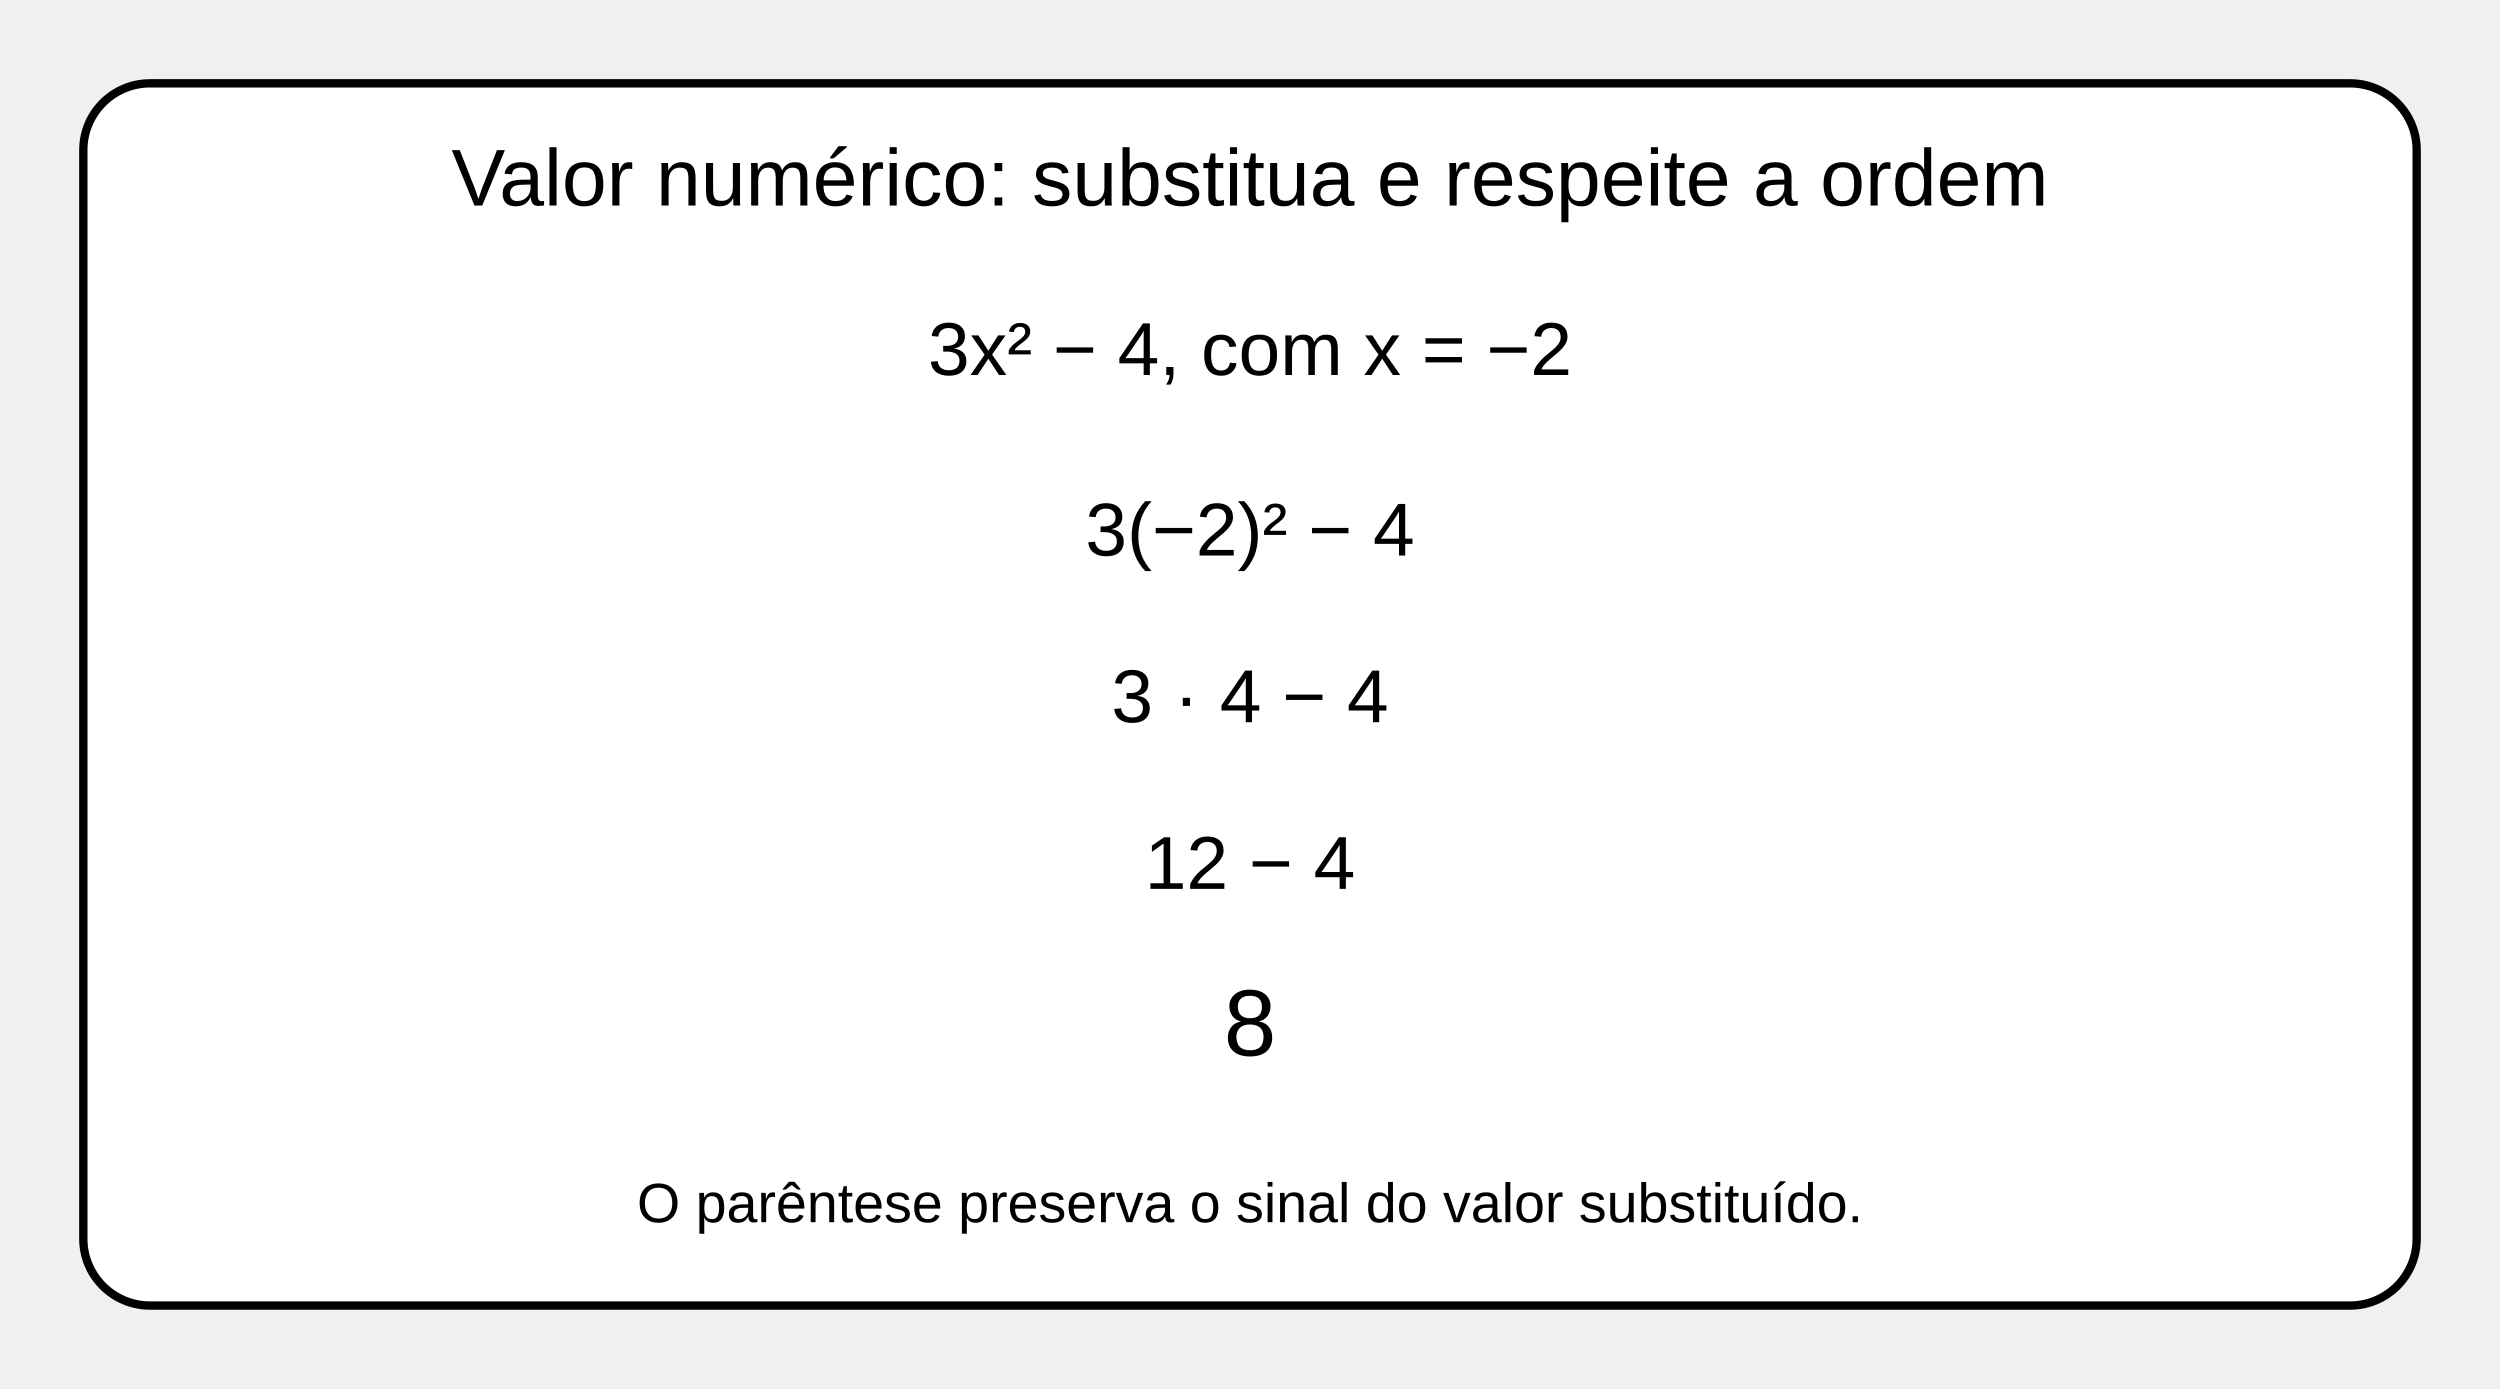
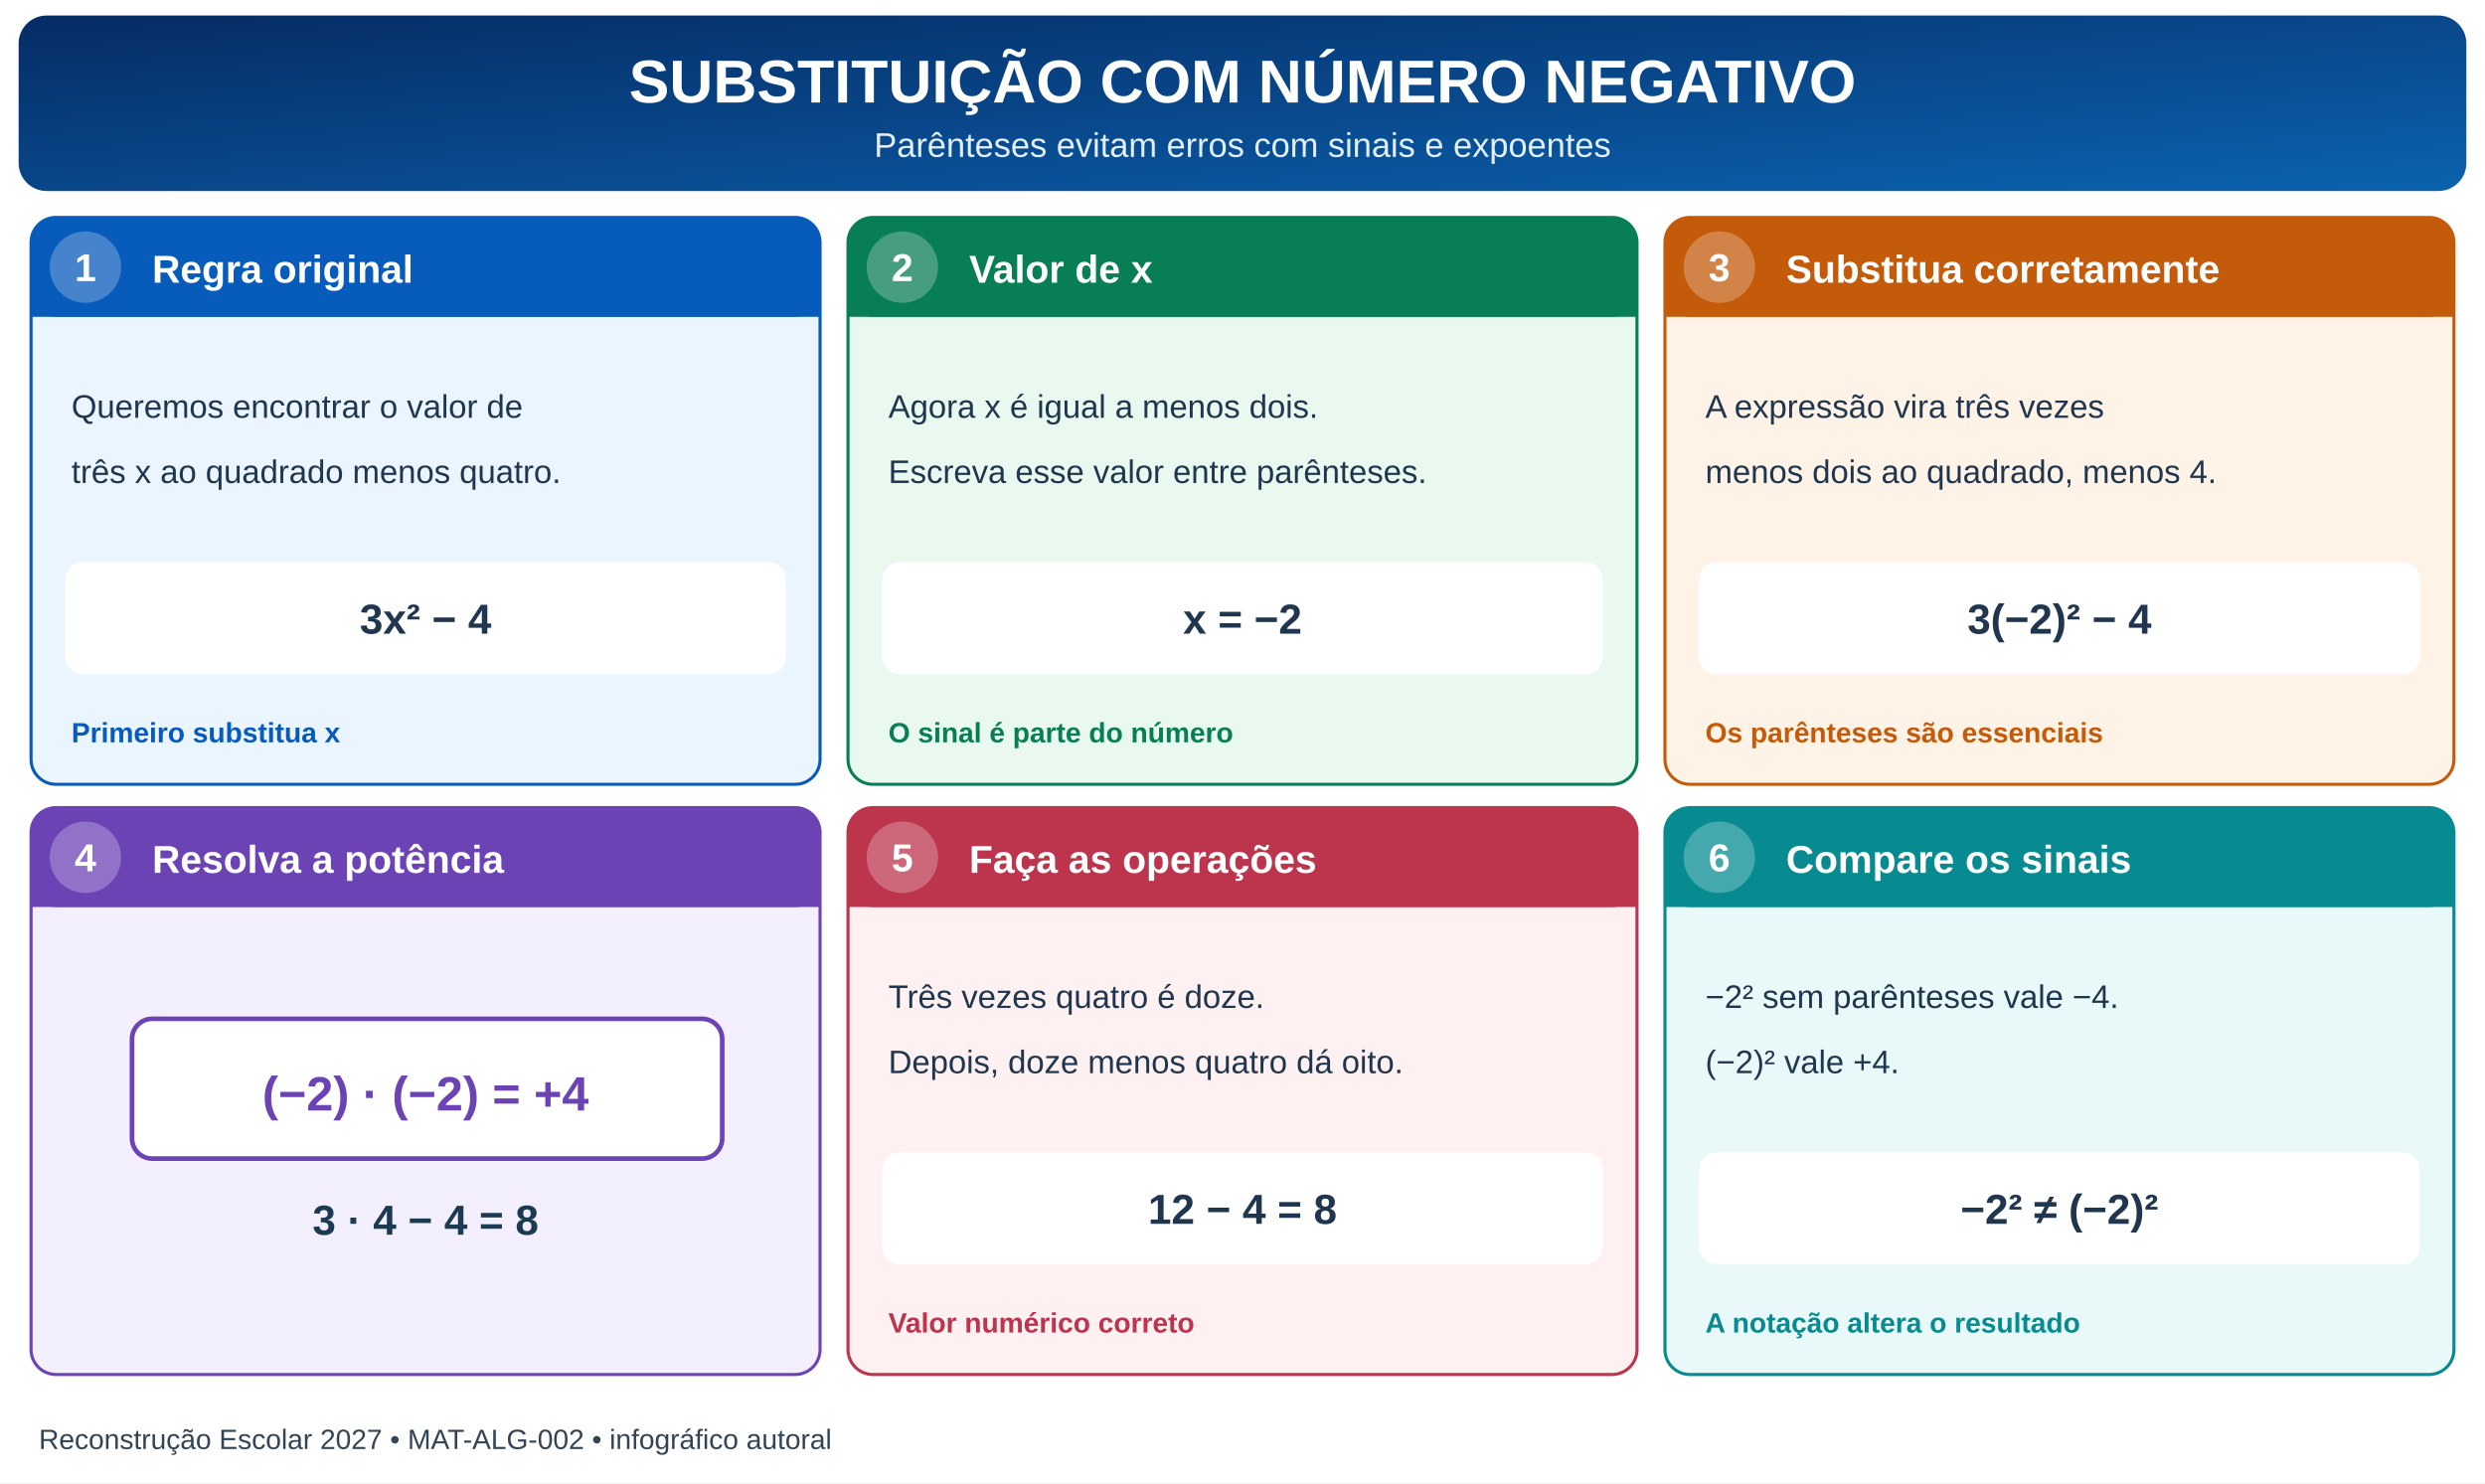
- <svg xmlns="http://www.w3.org/2000/svg" width="900" height="500" viewBox="0 0 900 500" role="img" aria-labelledby="t d">
-   <rect x="30" y="30" width="840" height="440" rx="24" fill="white" stroke="currentColor" stroke-width="3" />
-   <text x="450" y="74" text-anchor="middle" font-family="Arial" font-size="29">Valor numérico: substitua e respeite a ordem</text>
-   <g font-family="Arial" text-anchor="middle">
-     <text x="450" y="135" font-size="27">3x² − 4, com x = −2</text>
-     <text x="450" y="200" font-size="27">3(−2)² − 4</text>
-     <text x="450" y="260" font-size="27">3 · 4 − 4</text>
-     <text x="450" y="320" font-size="27">12 − 4</text>
-     <text x="450" y="380" font-size="34">8</text>
-   </g>
-   <text x="450" y="440" text-anchor="middle" font-family="Arial" font-size="20">O parêntese preserva o sinal do valor substituído.</text>
+ <svg xmlns="http://www.w3.org/2000/svg" viewBox="0 0 1600 955" role="img" aria-labelledby="title desc">
+   <defs>
+     <linearGradient id="head" x1="0" y1="0" x2="1" y2="1">
+       <stop offset="0" stop-color="#062c65" />
+       <stop offset="1" stop-color="#0b62ae" />
+     </linearGradient>
+   </defs>
+   <rect width="1600" height="955" fill="#fff" />
+   <rect x="12" y="10" width="1576" height="113" rx="18" fill="url(#head)" />
+   <text x="800" y="66" text-anchor="middle" font-family="Arial,DejaVu Sans,sans-serif" font-size="39" font-weight="700" fill="#fff">SUBSTITUIÇÃO COM NÚMERO NEGATIVO</text>
+   <text x="800" y="101" text-anchor="middle" font-family="Arial,DejaVu Sans,sans-serif" font-size="22" font-weight="400" fill="#e2efff">Parênteses evitam erros com sinais e expoentes</text>
+   <rect x="20" y="140" width="508" height="365" rx="16" fill="#ebf5ff" stroke="#075bbb" stroke-width="2" />
+   <rect x="20" y="140" width="508" height="64" rx="16" fill="#075bbb" />
+   <rect x="20" y="186" width="508" height="18" fill="#075bbb" />
+   <circle cx="55" cy="172" r="23" fill="#fff" opacity=".25" />
+   <text x="55" y="181" text-anchor="middle" font-family="Arial,DejaVu Sans,sans-serif" font-size="25" font-weight="700" fill="#fff">1</text>
+   <text x="98" y="182" text-anchor="start" font-family="Arial,DejaVu Sans,sans-serif" font-size="25" font-weight="700" fill="#fff">Regra original</text>
+   <text x="46" y="269" text-anchor="start" font-family="Arial,DejaVu Sans,sans-serif" font-size="21" font-weight="400" fill="#1f374e">Queremos encontrar o valor de</text>
+   <text x="46" y="311" text-anchor="start" font-family="Arial,DejaVu Sans,sans-serif" font-size="21" font-weight="400" fill="#1f374e">três x ao quadrado menos quatro.</text>
+   <rect x="42" y="362" width="464" height="72" rx="11" fill="#fff" />
+   <text x="274" y="408" text-anchor="middle" font-family="Arial,DejaVu Sans,sans-serif" font-size="27" font-weight="700" fill="#20364e">3x² − 4</text>
+   <text x="46" y="478" text-anchor="start" font-family="Arial,DejaVu Sans,sans-serif" font-size="18" font-weight="700" fill="#075bbb">Primeiro substitua x</text>
+   <rect x="546" y="140" width="508" height="365" rx="16" fill="#e9f9f0" stroke="#087e54" stroke-width="2" />
+   <rect x="546" y="140" width="508" height="64" rx="16" fill="#087e54" />
+   <rect x="546" y="186" width="508" height="18" fill="#087e54" />
+   <circle cx="581" cy="172" r="23" fill="#fff" opacity=".25" />
+   <text x="581" y="181" text-anchor="middle" font-family="Arial,DejaVu Sans,sans-serif" font-size="25" font-weight="700" fill="#fff">2</text>
+   <text x="624" y="182" text-anchor="start" font-family="Arial,DejaVu Sans,sans-serif" font-size="25" font-weight="700" fill="#fff">Valor de x</text>
+   <text x="572" y="269" text-anchor="start" font-family="Arial,DejaVu Sans,sans-serif" font-size="21" font-weight="400" fill="#1f374e">Agora x é igual a menos dois.</text>
+   <text x="572" y="311" text-anchor="start" font-family="Arial,DejaVu Sans,sans-serif" font-size="21" font-weight="400" fill="#1f374e">Escreva esse valor entre parênteses.</text>
+   <rect x="568" y="362" width="464" height="72" rx="11" fill="#fff" />
+   <text x="800" y="408" text-anchor="middle" font-family="Arial,DejaVu Sans,sans-serif" font-size="27" font-weight="700" fill="#20364e">x = −2</text>
+   <text x="572" y="478" text-anchor="start" font-family="Arial,DejaVu Sans,sans-serif" font-size="18" font-weight="700" fill="#087e54">O sinal é parte do número</text>
+   <rect x="1072" y="140" width="508" height="365" rx="16" fill="#fff2e6" stroke="#c35b0b" stroke-width="2" />
+   <rect x="1072" y="140" width="508" height="64" rx="16" fill="#c35b0b" />
+   <rect x="1072" y="186" width="508" height="18" fill="#c35b0b" />
+   <circle cx="1107" cy="172" r="23" fill="#fff" opacity=".25" />
+   <text x="1107" y="181" text-anchor="middle" font-family="Arial,DejaVu Sans,sans-serif" font-size="25" font-weight="700" fill="#fff">3</text>
+   <text x="1150" y="182" text-anchor="start" font-family="Arial,DejaVu Sans,sans-serif" font-size="25" font-weight="700" fill="#fff">Substitua corretamente</text>
+   <text x="1098" y="269" text-anchor="start" font-family="Arial,DejaVu Sans,sans-serif" font-size="21" font-weight="400" fill="#1f374e">A expressão vira três vezes</text>
+   <text x="1098" y="311" text-anchor="start" font-family="Arial,DejaVu Sans,sans-serif" font-size="21" font-weight="400" fill="#1f374e">menos dois ao quadrado, menos 4.</text>
+   <rect x="1094" y="362" width="464" height="72" rx="11" fill="#fff" />
+   <text x="1326" y="408" text-anchor="middle" font-family="Arial,DejaVu Sans,sans-serif" font-size="27" font-weight="700" fill="#20364e">3(−2)² − 4</text>
+   <text x="1098" y="478" text-anchor="start" font-family="Arial,DejaVu Sans,sans-serif" font-size="18" font-weight="700" fill="#c35b0b">Os parênteses são essenciais</text>
+   <rect x="20" y="520" width="508" height="365" rx="16" fill="#f3efff" stroke="#6b43b5" stroke-width="2" />
+   <rect x="20" y="520" width="508" height="64" rx="16" fill="#6b43b5" />
+   <rect x="20" y="566" width="508" height="18" fill="#6b43b5" />
+   <circle cx="55" cy="552" r="23" fill="#fff" opacity=".25" />
+   <text x="55" y="561" text-anchor="middle" font-family="Arial,DejaVu Sans,sans-serif" font-size="25" font-weight="700" fill="#fff">4</text>
+   <text x="98" y="562" text-anchor="start" font-family="Arial,DejaVu Sans,sans-serif" font-size="25" font-weight="700" fill="#fff">Resolva a potência</text>
+   <rect x="85" y="656" width="380" height="90" rx="13" fill="#fff" stroke="#6b43b5" stroke-width="3" />
+   <text x="274" y="715" text-anchor="middle" font-family="Arial,DejaVu Sans,sans-serif" font-size="31" font-weight="700" fill="#6b43b5">(−2) · (−2) = +4</text>
+   <text x="274" y="795" text-anchor="middle" font-family="Arial,DejaVu Sans,sans-serif" font-size="27" font-weight="700" fill="#1c3b52">3 · 4 − 4 = 8</text>
+   <rect x="546" y="520" width="508" height="365" rx="16" fill="#fff0f2" stroke="#bc354d" stroke-width="2" />
+   <rect x="546" y="520" width="508" height="64" rx="16" fill="#bc354d" />
+   <rect x="546" y="566" width="508" height="18" fill="#bc354d" />
+   <circle cx="581" cy="552" r="23" fill="#fff" opacity=".25" />
+   <text x="581" y="561" text-anchor="middle" font-family="Arial,DejaVu Sans,sans-serif" font-size="25" font-weight="700" fill="#fff">5</text>
+   <text x="624" y="562" text-anchor="start" font-family="Arial,DejaVu Sans,sans-serif" font-size="25" font-weight="700" fill="#fff">Faça as operações</text>
+   <text x="572" y="649" text-anchor="start" font-family="Arial,DejaVu Sans,sans-serif" font-size="21" font-weight="400" fill="#1f374e">Três vezes quatro é doze.</text>
+   <text x="572" y="691" text-anchor="start" font-family="Arial,DejaVu Sans,sans-serif" font-size="21" font-weight="400" fill="#1f374e">Depois, doze menos quatro dá oito.</text>
+   <rect x="568" y="742" width="464" height="72" rx="11" fill="#fff" />
+   <text x="800" y="788" text-anchor="middle" font-family="Arial,DejaVu Sans,sans-serif" font-size="27" font-weight="700" fill="#20364e">12 − 4 = 8</text>
+   <text x="572" y="858" text-anchor="start" font-family="Arial,DejaVu Sans,sans-serif" font-size="18" font-weight="700" fill="#bc354d">Valor numérico correto</text>
+   <rect x="1072" y="520" width="508" height="365" rx="16" fill="#e9f9fa" stroke="#078b91" stroke-width="2" />
+   <rect x="1072" y="520" width="508" height="64" rx="16" fill="#078b91" />
+   <rect x="1072" y="566" width="508" height="18" fill="#078b91" />
+   <circle cx="1107" cy="552" r="23" fill="#fff" opacity=".25" />
+   <text x="1107" y="561" text-anchor="middle" font-family="Arial,DejaVu Sans,sans-serif" font-size="25" font-weight="700" fill="#fff">6</text>
+   <text x="1150" y="562" text-anchor="start" font-family="Arial,DejaVu Sans,sans-serif" font-size="25" font-weight="700" fill="#fff">Compare os sinais</text>
+   <text x="1098" y="649" text-anchor="start" font-family="Arial,DejaVu Sans,sans-serif" font-size="21" font-weight="400" fill="#1f374e">−2² sem parênteses vale −4.</text>
+   <text x="1098" y="691" text-anchor="start" font-family="Arial,DejaVu Sans,sans-serif" font-size="21" font-weight="400" fill="#1f374e">(−2)² vale +4.</text>
+   <rect x="1094" y="742" width="464" height="72" rx="11" fill="#fff" />
+   <text x="1326" y="788" text-anchor="middle" font-family="Arial,DejaVu Sans,sans-serif" font-size="27" font-weight="700" fill="#20364e">−2² ≠ (−2)²</text>
+   <text x="1098" y="858" text-anchor="start" font-family="Arial,DejaVu Sans,sans-serif" font-size="18" font-weight="700" fill="#078b91">A notação altera o resultado</text>
+   <text x="25" y="933" text-anchor="start" font-family="Arial,DejaVu Sans,sans-serif" font-size="18" font-weight="400" fill="#345">Reconstrução Escolar 2027 • MAT-ALG-002 • infográfico autoral</text>
</svg>
